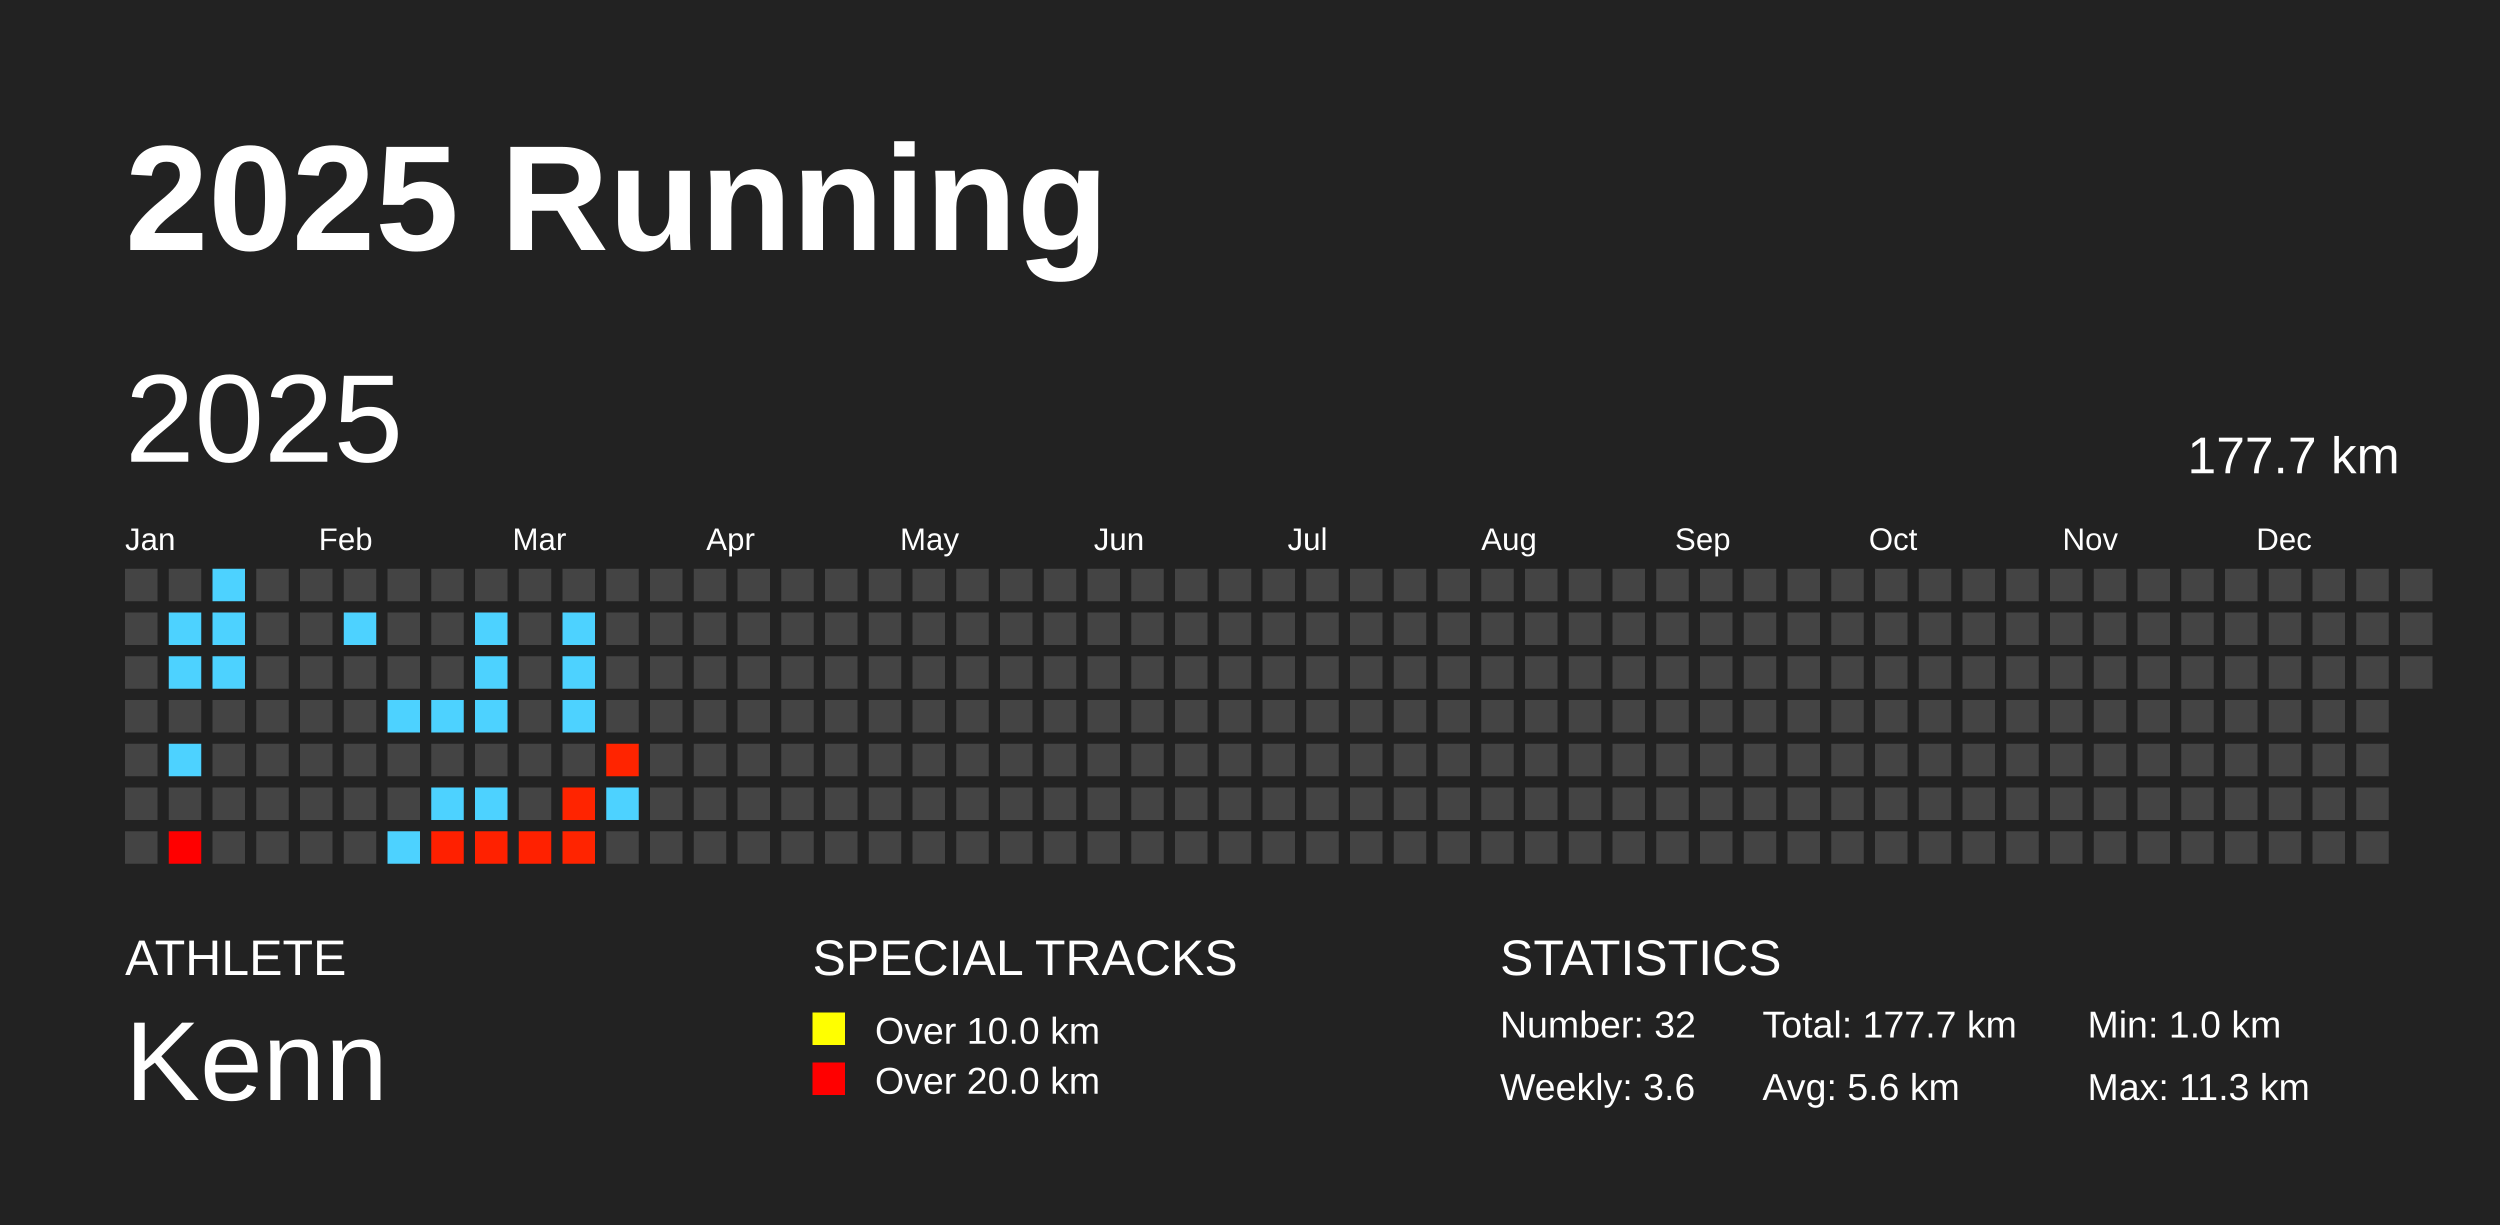
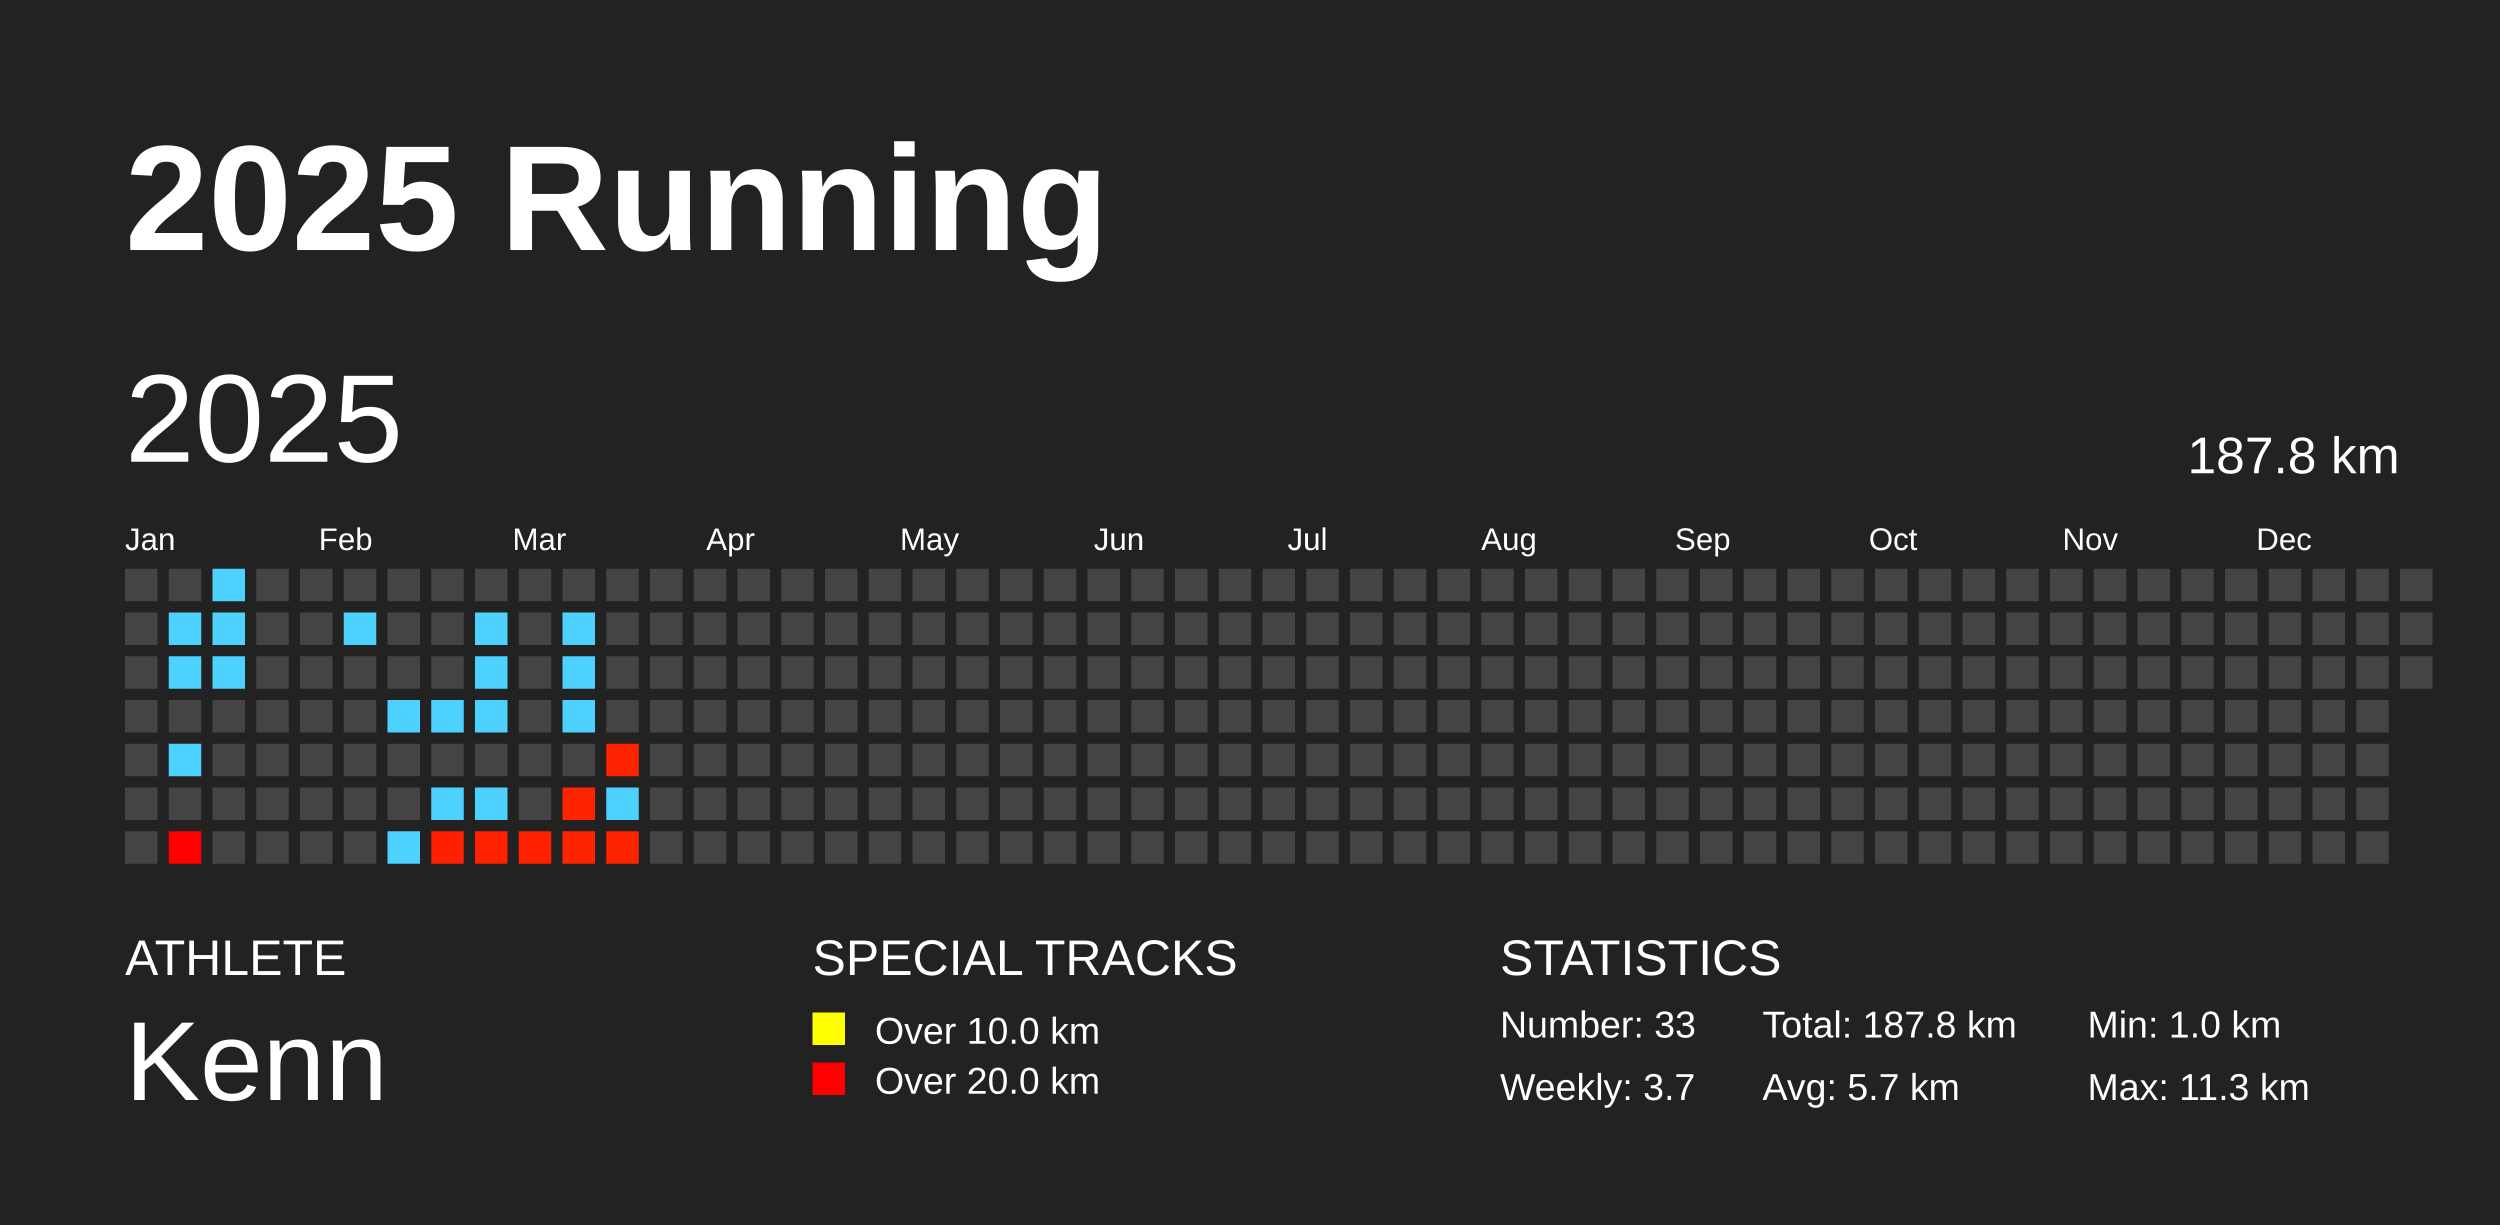
<svg xmlns="http://www.w3.org/2000/svg" baseProfile="full" height="98mm" version="1.1" viewBox="0,0,200,98" width="200mm">
  <defs />
  <rect fill="#222222" height="98" width="200" x="0" y="0" />
  <text fill="#FFFFFF" style="font-size:12px; font-family:Arial; font-weight:bold;" x="10" y="20">2025 Running</text>
  <text fill="#FFFFFF" style="font-size:4px; font-family:Arial" x="10" y="78">ATHLETE</text>
  <text fill="#FFFFFF" style="font-size:9px; font-family:Arial" x="10" y="88">Kenn</text>
  <text fill="#FFFFFF" style="font-size:4px; font-family:Arial" x="65" y="78">SPECIAL TRACKS</text>
  <rect fill="yellow" height="2.6" width="2.6" x="65" y="81" />
  <text fill="#FFFFFF" style="font-size:3px; font-family:Arial" x="70" y="83.5">Over 10.0 km</text>
  <rect fill="red" height="2.6" width="2.6" x="65" y="85" />
  <text fill="#FFFFFF" style="font-size:3px; font-family:Arial" x="70" y="87.5">Over 20.0 km</text>
  <text fill="#FFFFFF" style="font-size:4px; font-family:Arial" x="120" y="78">STATISTICS</text>
-   <text fill="#FFFFFF" style="font-size:3px; font-family:Arial" x="120" y="83">Number: 32</text>
-   <text fill="#FFFFFF" style="font-size:3px; font-family:Arial" x="120" y="88">Weekly: 3.6</text>
-   <text fill="#FFFFFF" style="font-size:3px; font-family:Arial" x="141" y="83">Total: 177.7 km</text>
-   <text fill="#FFFFFF" style="font-size:3px; font-family:Arial" x="141" y="88">Avg: 5.6 km</text>
+   <text fill="#FFFFFF" style="font-size:3px; font-family:Arial" x="120" y="83">Number: 33</text>
+   <text fill="#FFFFFF" style="font-size:3px; font-family:Arial" x="120" y="88">Weekly: 3.7</text>
+   <text fill="#FFFFFF" style="font-size:3px; font-family:Arial" x="141" y="83">Total: 187.8 km</text>
+   <text fill="#FFFFFF" style="font-size:3px; font-family:Arial" x="141" y="88">Avg: 5.7 km</text>
  <text fill="#FFFFFF" style="font-size:3px; font-family:Arial" x="167" y="83">Min: 1.0 km</text>
  <text fill="#FFFFFF" style="font-size:3px; font-family:Arial" x="167" y="88">Max: 11.3 km</text>
  <text dominant-baseline="hanging" fill="#FFFFFF" style="font-size:10.0px; font-family:Arial;" x="10" y="30">2025</text>
-   <text dominant-baseline="hanging" fill="#FFFFFF" style="font-size:4.125px; font-family:Arial;" x="175" y="35">177.7 km</text>
+   <text dominant-baseline="hanging" fill="#FFFFFF" style="font-size:4.125px; font-family:Arial;" x="175" y="35">187.8 km</text>
  <text fill="#FFFFFF" style="font-size:2.5px; font-family:Arial" x="10.0" y="44">Jan</text>
  <text fill="#FFFFFF" style="font-size:2.5px; font-family:Arial" x="25.5" y="44">Feb</text>
  <text fill="#FFFFFF" style="font-size:2.5px; font-family:Arial" x="41.0" y="44">Mar</text>
  <text fill="#FFFFFF" style="font-size:2.5px; font-family:Arial" x="56.5" y="44">Apr</text>
  <text fill="#FFFFFF" style="font-size:2.5px; font-family:Arial" x="72.0" y="44">May</text>
  <text fill="#FFFFFF" style="font-size:2.5px; font-family:Arial" x="87.5" y="44">Jun</text>
  <text fill="#FFFFFF" style="font-size:2.5px; font-family:Arial" x="103.0" y="44">Jul</text>
  <text fill="#FFFFFF" style="font-size:2.5px; font-family:Arial" x="118.5" y="44">Aug</text>
  <text fill="#FFFFFF" style="font-size:2.5px; font-family:Arial" x="134.0" y="44">Sep</text>
  <text fill="#FFFFFF" style="font-size:2.5px; font-family:Arial" x="149.5" y="44">Oct</text>
  <text fill="#FFFFFF" style="font-size:2.5px; font-family:Arial" x="165.0" y="44">Nov</text>
  <text fill="#FFFFFF" style="font-size:2.5px; font-family:Arial" x="180.5" y="44">Dec</text>
  <rect fill="#444444" height="2.6" width="2.6" x="10.0" y="45.5" />
  <rect fill="#444444" height="2.6" width="2.6" x="10.0" y="49.0" />
  <rect fill="#444444" height="2.6" width="2.6" x="10.0" y="52.5" />
  <rect fill="#444444" height="2.6" width="2.6" x="10.0" y="56.0" />
  <rect fill="#444444" height="2.6" width="2.6" x="10.0" y="59.5" />
  <rect fill="#444444" height="2.6" width="2.6" x="10.0" y="63.0" />
  <rect fill="#444444" height="2.6" width="2.6" x="10.0" y="66.5" />
  <rect fill="#444444" height="2.6" width="2.6" x="13.5" y="45.5" />
  <rect fill="#4dd2ff" height="2.6" width="2.6" x="13.5" y="49.0" />
  <rect fill="#4dd2ff" height="2.6" width="2.6" x="13.5" y="52.5" />
  <rect fill="#444444" height="2.6" width="2.6" x="13.5" y="56.0" />
  <rect fill="#4dd2ff" height="2.6" width="2.6" x="13.5" y="59.5" />
  <rect fill="#444444" height="2.6" width="2.6" x="13.5" y="63.0" />
  <rect fill="#ff0000" height="2.6" width="2.6" x="13.5" y="66.5" />
  <rect fill="#4dd2ff" height="2.6" width="2.6" x="17.0" y="45.5" />
  <rect fill="#4dd2ff" height="2.6" width="2.6" x="17.0" y="49.0" />
  <rect fill="#4dd2ff" height="2.6" width="2.6" x="17.0" y="52.5" />
  <rect fill="#444444" height="2.6" width="2.6" x="17.0" y="56.0" />
  <rect fill="#444444" height="2.6" width="2.6" x="17.0" y="59.5" />
  <rect fill="#444444" height="2.6" width="2.6" x="17.0" y="63.0" />
  <rect fill="#444444" height="2.6" width="2.6" x="17.0" y="66.5" />
  <rect fill="#444444" height="2.6" width="2.6" x="20.5" y="45.5" />
  <rect fill="#444444" height="2.6" width="2.6" x="20.5" y="49.0" />
  <rect fill="#444444" height="2.6" width="2.6" x="20.5" y="52.5" />
  <rect fill="#444444" height="2.6" width="2.6" x="20.5" y="56.0" />
  <rect fill="#444444" height="2.6" width="2.6" x="20.5" y="59.5" />
  <rect fill="#444444" height="2.6" width="2.6" x="20.5" y="63.0" />
  <rect fill="#444444" height="2.6" width="2.6" x="20.5" y="66.5" />
  <rect fill="#444444" height="2.6" width="2.6" x="24.0" y="45.5" />
  <rect fill="#444444" height="2.6" width="2.6" x="24.0" y="49.0" />
  <rect fill="#444444" height="2.6" width="2.6" x="24.0" y="52.5" />
  <rect fill="#444444" height="2.6" width="2.6" x="24.0" y="56.0" />
  <rect fill="#444444" height="2.6" width="2.6" x="24.0" y="59.5" />
  <rect fill="#444444" height="2.6" width="2.6" x="24.0" y="63.0" />
  <rect fill="#444444" height="2.6" width="2.6" x="24.0" y="66.5" />
  <rect fill="#444444" height="2.6" width="2.6" x="27.5" y="45.5" />
  <rect fill="#4dd2ff" height="2.6" width="2.6" x="27.5" y="49.0" />
  <rect fill="#444444" height="2.6" width="2.6" x="27.5" y="52.5" />
  <rect fill="#444444" height="2.6" width="2.6" x="27.5" y="56.0" />
  <rect fill="#444444" height="2.6" width="2.6" x="27.5" y="59.5" />
  <rect fill="#444444" height="2.6" width="2.6" x="27.5" y="63.0" />
  <rect fill="#444444" height="2.6" width="2.6" x="27.5" y="66.5" />
  <rect fill="#444444" height="2.6" width="2.6" x="31.0" y="45.5" />
  <rect fill="#444444" height="2.6" width="2.6" x="31.0" y="49.0" />
  <rect fill="#444444" height="2.6" width="2.6" x="31.0" y="52.5" />
  <rect fill="#4dd2ff" height="2.6" width="2.6" x="31.0" y="56.0" />
  <rect fill="#444444" height="2.6" width="2.6" x="31.0" y="59.5" />
  <rect fill="#444444" height="2.6" width="2.6" x="31.0" y="63.0" />
  <rect fill="#4dd2ff" height="2.6" width="2.6" x="31.0" y="66.5" />
  <rect fill="#444444" height="2.6" width="2.6" x="34.5" y="45.5" />
  <rect fill="#444444" height="2.6" width="2.6" x="34.5" y="49.0" />
  <rect fill="#444444" height="2.6" width="2.6" x="34.5" y="52.5" />
  <rect fill="#4dd2ff" height="2.6" width="2.6" x="34.5" y="56.0" />
  <rect fill="#444444" height="2.6" width="2.6" x="34.5" y="59.5" />
  <rect fill="#4dd2ff" height="2.6" width="2.6" x="34.5" y="63.0" />
  <rect fill="#ff2000" height="2.6" width="2.6" x="34.5" y="66.5" />
  <rect fill="#444444" height="2.6" width="2.6" x="38.0" y="45.5" />
  <rect fill="#4dd2ff" height="2.6" width="2.6" x="38.0" y="49.0" />
  <rect fill="#4dd2ff" height="2.6" width="2.6" x="38.0" y="52.5" />
  <rect fill="#4dd2ff" height="2.6" width="2.6" x="38.0" y="56.0" />
  <rect fill="#444444" height="2.6" width="2.6" x="38.0" y="59.5" />
  <rect fill="#4dd2ff" height="2.6" width="2.6" x="38.0" y="63.0" />
  <rect fill="#ff2100" height="2.6" width="2.6" x="38.0" y="66.5" />
  <rect fill="#444444" height="2.6" width="2.6" x="41.5" y="45.5" />
  <rect fill="#444444" height="2.6" width="2.6" x="41.5" y="49.0" />
  <rect fill="#444444" height="2.6" width="2.6" x="41.5" y="52.5" />
  <rect fill="#444444" height="2.6" width="2.6" x="41.5" y="56.0" />
  <rect fill="#444444" height="2.6" width="2.6" x="41.5" y="59.5" />
  <rect fill="#444444" height="2.6" width="2.6" x="41.5" y="63.0" />
  <rect fill="#ff2100" height="2.6" width="2.6" x="41.5" y="66.5" />
  <rect fill="#444444" height="2.6" width="2.6" x="45.0" y="45.5" />
  <rect fill="#4dd2ff" height="2.6" width="2.6" x="45.0" y="49.0" />
  <rect fill="#4dd2ff" height="2.6" width="2.6" x="45.0" y="52.5" />
  <rect fill="#4dd2ff" height="2.6" width="2.6" x="45.0" y="56.0" />
  <rect fill="#444444" height="2.6" width="2.6" x="45.0" y="59.5" />
  <rect fill="#ff2400" height="2.6" width="2.6" x="45.0" y="63.0" />
  <rect fill="#ff2400" height="2.6" width="2.6" x="45.0" y="66.5" />
  <rect fill="#444444" height="2.6" width="2.6" x="48.5" y="45.5" />
  <rect fill="#444444" height="2.6" width="2.6" x="48.5" y="49.0" />
  <rect fill="#444444" height="2.6" width="2.6" x="48.5" y="52.5" />
  <rect fill="#444444" height="2.6" width="2.6" x="48.5" y="56.0" />
  <rect fill="#ff2400" height="2.6" width="2.6" x="48.5" y="59.5" />
  <rect fill="#4dd2ff" height="2.6" width="2.6" x="48.5" y="63.0" />
-   <rect fill="#444444" height="2.6" width="2.6" x="48.5" y="66.5" />
+   <rect fill="#ff2400" height="2.6" width="2.6" x="48.5" y="66.5" />
  <rect fill="#444444" height="2.6" width="2.6" x="52.0" y="45.5" />
  <rect fill="#444444" height="2.6" width="2.6" x="52.0" y="49.0" />
  <rect fill="#444444" height="2.6" width="2.6" x="52.0" y="52.5" />
  <rect fill="#444444" height="2.6" width="2.6" x="52.0" y="56.0" />
  <rect fill="#444444" height="2.6" width="2.6" x="52.0" y="59.5" />
  <rect fill="#444444" height="2.6" width="2.6" x="52.0" y="63.0" />
  <rect fill="#444444" height="2.6" width="2.6" x="52.0" y="66.5" />
  <rect fill="#444444" height="2.6" width="2.6" x="55.5" y="45.5" />
  <rect fill="#444444" height="2.6" width="2.6" x="55.5" y="49.0" />
  <rect fill="#444444" height="2.6" width="2.6" x="55.5" y="52.5" />
  <rect fill="#444444" height="2.6" width="2.6" x="55.5" y="56.0" />
  <rect fill="#444444" height="2.6" width="2.6" x="55.5" y="59.5" />
  <rect fill="#444444" height="2.6" width="2.6" x="55.5" y="63.0" />
  <rect fill="#444444" height="2.6" width="2.6" x="55.5" y="66.5" />
  <rect fill="#444444" height="2.6" width="2.6" x="59.0" y="45.5" />
  <rect fill="#444444" height="2.6" width="2.6" x="59.0" y="49.0" />
  <rect fill="#444444" height="2.6" width="2.6" x="59.0" y="52.5" />
  <rect fill="#444444" height="2.6" width="2.6" x="59.0" y="56.0" />
  <rect fill="#444444" height="2.6" width="2.6" x="59.0" y="59.5" />
  <rect fill="#444444" height="2.6" width="2.6" x="59.0" y="63.0" />
  <rect fill="#444444" height="2.6" width="2.6" x="59.0" y="66.5" />
  <rect fill="#444444" height="2.6" width="2.6" x="62.5" y="45.5" />
  <rect fill="#444444" height="2.6" width="2.6" x="62.5" y="49.0" />
  <rect fill="#444444" height="2.6" width="2.6" x="62.5" y="52.5" />
  <rect fill="#444444" height="2.6" width="2.6" x="62.5" y="56.0" />
  <rect fill="#444444" height="2.6" width="2.6" x="62.5" y="59.5" />
  <rect fill="#444444" height="2.6" width="2.6" x="62.5" y="63.0" />
  <rect fill="#444444" height="2.6" width="2.6" x="62.5" y="66.5" />
  <rect fill="#444444" height="2.6" width="2.6" x="66.0" y="45.5" />
  <rect fill="#444444" height="2.6" width="2.6" x="66.0" y="49.0" />
  <rect fill="#444444" height="2.6" width="2.6" x="66.0" y="52.5" />
  <rect fill="#444444" height="2.6" width="2.6" x="66.0" y="56.0" />
  <rect fill="#444444" height="2.6" width="2.6" x="66.0" y="59.5" />
  <rect fill="#444444" height="2.6" width="2.6" x="66.0" y="63.0" />
  <rect fill="#444444" height="2.6" width="2.6" x="66.0" y="66.5" />
  <rect fill="#444444" height="2.6" width="2.6" x="69.5" y="45.5" />
  <rect fill="#444444" height="2.6" width="2.6" x="69.5" y="49.0" />
  <rect fill="#444444" height="2.6" width="2.6" x="69.5" y="52.5" />
  <rect fill="#444444" height="2.6" width="2.6" x="69.5" y="56.0" />
  <rect fill="#444444" height="2.6" width="2.6" x="69.5" y="59.5" />
  <rect fill="#444444" height="2.6" width="2.6" x="69.5" y="63.0" />
  <rect fill="#444444" height="2.6" width="2.6" x="69.5" y="66.5" />
  <rect fill="#444444" height="2.6" width="2.6" x="73.0" y="45.5" />
  <rect fill="#444444" height="2.6" width="2.6" x="73.0" y="49.0" />
  <rect fill="#444444" height="2.6" width="2.6" x="73.0" y="52.5" />
  <rect fill="#444444" height="2.6" width="2.6" x="73.0" y="56.0" />
  <rect fill="#444444" height="2.6" width="2.6" x="73.0" y="59.5" />
  <rect fill="#444444" height="2.6" width="2.6" x="73.0" y="63.0" />
  <rect fill="#444444" height="2.6" width="2.6" x="73.0" y="66.5" />
  <rect fill="#444444" height="2.6" width="2.6" x="76.5" y="45.5" />
  <rect fill="#444444" height="2.6" width="2.6" x="76.5" y="49.0" />
  <rect fill="#444444" height="2.6" width="2.6" x="76.5" y="52.5" />
  <rect fill="#444444" height="2.6" width="2.6" x="76.5" y="56.0" />
  <rect fill="#444444" height="2.6" width="2.6" x="76.5" y="59.5" />
  <rect fill="#444444" height="2.6" width="2.6" x="76.5" y="63.0" />
  <rect fill="#444444" height="2.6" width="2.6" x="76.5" y="66.5" />
  <rect fill="#444444" height="2.6" width="2.6" x="80.0" y="45.5" />
  <rect fill="#444444" height="2.6" width="2.6" x="80.0" y="49.0" />
  <rect fill="#444444" height="2.6" width="2.6" x="80.0" y="52.5" />
  <rect fill="#444444" height="2.6" width="2.6" x="80.0" y="56.0" />
  <rect fill="#444444" height="2.6" width="2.6" x="80.0" y="59.5" />
  <rect fill="#444444" height="2.6" width="2.6" x="80.0" y="63.0" />
  <rect fill="#444444" height="2.6" width="2.6" x="80.0" y="66.5" />
  <rect fill="#444444" height="2.6" width="2.6" x="83.5" y="45.5" />
  <rect fill="#444444" height="2.6" width="2.6" x="83.5" y="49.0" />
  <rect fill="#444444" height="2.6" width="2.6" x="83.5" y="52.5" />
  <rect fill="#444444" height="2.6" width="2.6" x="83.5" y="56.0" />
  <rect fill="#444444" height="2.6" width="2.6" x="83.5" y="59.5" />
  <rect fill="#444444" height="2.6" width="2.6" x="83.5" y="63.0" />
  <rect fill="#444444" height="2.6" width="2.6" x="83.5" y="66.5" />
  <rect fill="#444444" height="2.6" width="2.6" x="87.0" y="45.5" />
  <rect fill="#444444" height="2.6" width="2.6" x="87.0" y="49.0" />
  <rect fill="#444444" height="2.6" width="2.6" x="87.0" y="52.5" />
  <rect fill="#444444" height="2.6" width="2.6" x="87.0" y="56.0" />
  <rect fill="#444444" height="2.6" width="2.6" x="87.0" y="59.5" />
  <rect fill="#444444" height="2.6" width="2.6" x="87.0" y="63.0" />
  <rect fill="#444444" height="2.6" width="2.6" x="87.0" y="66.5" />
  <rect fill="#444444" height="2.6" width="2.6" x="90.5" y="45.5" />
  <rect fill="#444444" height="2.6" width="2.6" x="90.5" y="49.0" />
  <rect fill="#444444" height="2.6" width="2.6" x="90.5" y="52.5" />
  <rect fill="#444444" height="2.6" width="2.6" x="90.5" y="56.0" />
  <rect fill="#444444" height="2.6" width="2.6" x="90.5" y="59.5" />
  <rect fill="#444444" height="2.6" width="2.6" x="90.5" y="63.0" />
  <rect fill="#444444" height="2.6" width="2.6" x="90.5" y="66.5" />
  <rect fill="#444444" height="2.6" width="2.6" x="94.0" y="45.5" />
  <rect fill="#444444" height="2.6" width="2.6" x="94.0" y="49.0" />
  <rect fill="#444444" height="2.6" width="2.6" x="94.0" y="52.5" />
  <rect fill="#444444" height="2.6" width="2.6" x="94.0" y="56.0" />
  <rect fill="#444444" height="2.6" width="2.6" x="94.0" y="59.5" />
  <rect fill="#444444" height="2.6" width="2.6" x="94.0" y="63.0" />
  <rect fill="#444444" height="2.6" width="2.6" x="94.0" y="66.5" />
  <rect fill="#444444" height="2.6" width="2.6" x="97.5" y="45.5" />
  <rect fill="#444444" height="2.6" width="2.6" x="97.5" y="49.0" />
  <rect fill="#444444" height="2.6" width="2.6" x="97.5" y="52.5" />
  <rect fill="#444444" height="2.6" width="2.6" x="97.5" y="56.0" />
  <rect fill="#444444" height="2.6" width="2.6" x="97.5" y="59.5" />
  <rect fill="#444444" height="2.6" width="2.6" x="97.5" y="63.0" />
  <rect fill="#444444" height="2.6" width="2.6" x="97.5" y="66.5" />
  <rect fill="#444444" height="2.6" width="2.6" x="101.0" y="45.5" />
  <rect fill="#444444" height="2.6" width="2.6" x="101.0" y="49.0" />
  <rect fill="#444444" height="2.6" width="2.6" x="101.0" y="52.5" />
  <rect fill="#444444" height="2.6" width="2.6" x="101.0" y="56.0" />
  <rect fill="#444444" height="2.6" width="2.6" x="101.0" y="59.5" />
  <rect fill="#444444" height="2.6" width="2.6" x="101.0" y="63.0" />
  <rect fill="#444444" height="2.6" width="2.6" x="101.0" y="66.5" />
  <rect fill="#444444" height="2.6" width="2.6" x="104.5" y="45.5" />
  <rect fill="#444444" height="2.6" width="2.6" x="104.5" y="49.0" />
  <rect fill="#444444" height="2.6" width="2.6" x="104.5" y="52.5" />
  <rect fill="#444444" height="2.6" width="2.6" x="104.5" y="56.0" />
  <rect fill="#444444" height="2.6" width="2.6" x="104.5" y="59.5" />
  <rect fill="#444444" height="2.6" width="2.6" x="104.5" y="63.0" />
  <rect fill="#444444" height="2.6" width="2.6" x="104.5" y="66.5" />
  <rect fill="#444444" height="2.6" width="2.6" x="108.0" y="45.5" />
  <rect fill="#444444" height="2.6" width="2.6" x="108.0" y="49.0" />
  <rect fill="#444444" height="2.6" width="2.6" x="108.0" y="52.5" />
  <rect fill="#444444" height="2.6" width="2.6" x="108.0" y="56.0" />
  <rect fill="#444444" height="2.6" width="2.6" x="108.0" y="59.5" />
  <rect fill="#444444" height="2.6" width="2.6" x="108.0" y="63.0" />
  <rect fill="#444444" height="2.6" width="2.6" x="108.0" y="66.5" />
  <rect fill="#444444" height="2.6" width="2.6" x="111.5" y="45.5" />
  <rect fill="#444444" height="2.6" width="2.6" x="111.5" y="49.0" />
  <rect fill="#444444" height="2.6" width="2.6" x="111.5" y="52.5" />
  <rect fill="#444444" height="2.6" width="2.6" x="111.5" y="56.0" />
  <rect fill="#444444" height="2.6" width="2.6" x="111.5" y="59.5" />
  <rect fill="#444444" height="2.6" width="2.6" x="111.5" y="63.0" />
  <rect fill="#444444" height="2.6" width="2.6" x="111.5" y="66.5" />
  <rect fill="#444444" height="2.6" width="2.6" x="115.0" y="45.5" />
  <rect fill="#444444" height="2.6" width="2.6" x="115.0" y="49.0" />
  <rect fill="#444444" height="2.6" width="2.6" x="115.0" y="52.5" />
  <rect fill="#444444" height="2.6" width="2.6" x="115.0" y="56.0" />
  <rect fill="#444444" height="2.6" width="2.6" x="115.0" y="59.5" />
  <rect fill="#444444" height="2.6" width="2.6" x="115.0" y="63.0" />
  <rect fill="#444444" height="2.6" width="2.6" x="115.0" y="66.5" />
  <rect fill="#444444" height="2.6" width="2.6" x="118.5" y="45.5" />
  <rect fill="#444444" height="2.6" width="2.6" x="118.5" y="49.0" />
  <rect fill="#444444" height="2.6" width="2.6" x="118.5" y="52.5" />
  <rect fill="#444444" height="2.6" width="2.6" x="118.5" y="56.0" />
  <rect fill="#444444" height="2.6" width="2.6" x="118.5" y="59.5" />
  <rect fill="#444444" height="2.6" width="2.6" x="118.5" y="63.0" />
  <rect fill="#444444" height="2.6" width="2.6" x="118.5" y="66.5" />
  <rect fill="#444444" height="2.6" width="2.6" x="122.0" y="45.5" />
  <rect fill="#444444" height="2.6" width="2.6" x="122.0" y="49.0" />
  <rect fill="#444444" height="2.6" width="2.6" x="122.0" y="52.5" />
  <rect fill="#444444" height="2.6" width="2.6" x="122.0" y="56.0" />
  <rect fill="#444444" height="2.6" width="2.6" x="122.0" y="59.5" />
  <rect fill="#444444" height="2.6" width="2.6" x="122.0" y="63.0" />
  <rect fill="#444444" height="2.6" width="2.6" x="122.0" y="66.5" />
  <rect fill="#444444" height="2.6" width="2.6" x="125.5" y="45.5" />
  <rect fill="#444444" height="2.6" width="2.6" x="125.5" y="49.0" />
  <rect fill="#444444" height="2.6" width="2.6" x="125.5" y="52.5" />
  <rect fill="#444444" height="2.6" width="2.6" x="125.5" y="56.0" />
  <rect fill="#444444" height="2.6" width="2.6" x="125.5" y="59.5" />
  <rect fill="#444444" height="2.6" width="2.6" x="125.5" y="63.0" />
  <rect fill="#444444" height="2.6" width="2.6" x="125.5" y="66.5" />
  <rect fill="#444444" height="2.6" width="2.6" x="129.0" y="45.5" />
  <rect fill="#444444" height="2.6" width="2.6" x="129.0" y="49.0" />
  <rect fill="#444444" height="2.6" width="2.6" x="129.0" y="52.5" />
  <rect fill="#444444" height="2.6" width="2.6" x="129.0" y="56.0" />
  <rect fill="#444444" height="2.6" width="2.6" x="129.0" y="59.5" />
  <rect fill="#444444" height="2.6" width="2.6" x="129.0" y="63.0" />
  <rect fill="#444444" height="2.6" width="2.6" x="129.0" y="66.5" />
  <rect fill="#444444" height="2.6" width="2.6" x="132.5" y="45.5" />
  <rect fill="#444444" height="2.6" width="2.6" x="132.5" y="49.0" />
  <rect fill="#444444" height="2.6" width="2.6" x="132.5" y="52.5" />
  <rect fill="#444444" height="2.6" width="2.6" x="132.5" y="56.0" />
  <rect fill="#444444" height="2.6" width="2.6" x="132.5" y="59.5" />
  <rect fill="#444444" height="2.6" width="2.6" x="132.5" y="63.0" />
  <rect fill="#444444" height="2.6" width="2.6" x="132.5" y="66.5" />
  <rect fill="#444444" height="2.6" width="2.6" x="136.0" y="45.5" />
  <rect fill="#444444" height="2.6" width="2.6" x="136.0" y="49.0" />
  <rect fill="#444444" height="2.6" width="2.6" x="136.0" y="52.5" />
  <rect fill="#444444" height="2.6" width="2.6" x="136.0" y="56.0" />
  <rect fill="#444444" height="2.6" width="2.6" x="136.0" y="59.5" />
  <rect fill="#444444" height="2.6" width="2.6" x="136.0" y="63.0" />
  <rect fill="#444444" height="2.6" width="2.6" x="136.0" y="66.5" />
  <rect fill="#444444" height="2.6" width="2.6" x="139.5" y="45.5" />
  <rect fill="#444444" height="2.6" width="2.6" x="139.5" y="49.0" />
  <rect fill="#444444" height="2.6" width="2.6" x="139.5" y="52.5" />
  <rect fill="#444444" height="2.6" width="2.6" x="139.5" y="56.0" />
  <rect fill="#444444" height="2.6" width="2.6" x="139.5" y="59.5" />
  <rect fill="#444444" height="2.6" width="2.6" x="139.5" y="63.0" />
  <rect fill="#444444" height="2.6" width="2.6" x="139.5" y="66.5" />
  <rect fill="#444444" height="2.6" width="2.6" x="143.0" y="45.5" />
  <rect fill="#444444" height="2.6" width="2.6" x="143.0" y="49.0" />
  <rect fill="#444444" height="2.6" width="2.6" x="143.0" y="52.5" />
  <rect fill="#444444" height="2.6" width="2.6" x="143.0" y="56.0" />
  <rect fill="#444444" height="2.6" width="2.6" x="143.0" y="59.5" />
  <rect fill="#444444" height="2.6" width="2.6" x="143.0" y="63.0" />
  <rect fill="#444444" height="2.6" width="2.6" x="143.0" y="66.5" />
  <rect fill="#444444" height="2.6" width="2.6" x="146.5" y="45.5" />
  <rect fill="#444444" height="2.6" width="2.6" x="146.5" y="49.0" />
  <rect fill="#444444" height="2.6" width="2.6" x="146.5" y="52.5" />
  <rect fill="#444444" height="2.6" width="2.6" x="146.5" y="56.0" />
  <rect fill="#444444" height="2.6" width="2.6" x="146.5" y="59.5" />
  <rect fill="#444444" height="2.6" width="2.6" x="146.5" y="63.0" />
  <rect fill="#444444" height="2.6" width="2.6" x="146.5" y="66.5" />
  <rect fill="#444444" height="2.6" width="2.6" x="150.0" y="45.5" />
  <rect fill="#444444" height="2.6" width="2.6" x="150.0" y="49.0" />
  <rect fill="#444444" height="2.6" width="2.6" x="150.0" y="52.5" />
  <rect fill="#444444" height="2.6" width="2.6" x="150.0" y="56.0" />
  <rect fill="#444444" height="2.6" width="2.6" x="150.0" y="59.5" />
  <rect fill="#444444" height="2.6" width="2.6" x="150.0" y="63.0" />
  <rect fill="#444444" height="2.6" width="2.6" x="150.0" y="66.5" />
  <rect fill="#444444" height="2.6" width="2.6" x="153.5" y="45.5" />
  <rect fill="#444444" height="2.6" width="2.6" x="153.5" y="49.0" />
  <rect fill="#444444" height="2.6" width="2.6" x="153.5" y="52.5" />
  <rect fill="#444444" height="2.6" width="2.6" x="153.5" y="56.0" />
  <rect fill="#444444" height="2.6" width="2.6" x="153.5" y="59.5" />
  <rect fill="#444444" height="2.6" width="2.6" x="153.5" y="63.0" />
  <rect fill="#444444" height="2.6" width="2.6" x="153.5" y="66.5" />
  <rect fill="#444444" height="2.6" width="2.6" x="157.0" y="45.5" />
  <rect fill="#444444" height="2.6" width="2.6" x="157.0" y="49.0" />
  <rect fill="#444444" height="2.6" width="2.6" x="157.0" y="52.5" />
  <rect fill="#444444" height="2.6" width="2.6" x="157.0" y="56.0" />
  <rect fill="#444444" height="2.6" width="2.6" x="157.0" y="59.5" />
  <rect fill="#444444" height="2.6" width="2.6" x="157.0" y="63.0" />
  <rect fill="#444444" height="2.6" width="2.6" x="157.0" y="66.5" />
  <rect fill="#444444" height="2.6" width="2.6" x="160.5" y="45.5" />
  <rect fill="#444444" height="2.6" width="2.6" x="160.5" y="49.0" />
  <rect fill="#444444" height="2.6" width="2.6" x="160.5" y="52.5" />
  <rect fill="#444444" height="2.6" width="2.6" x="160.5" y="56.0" />
  <rect fill="#444444" height="2.6" width="2.6" x="160.5" y="59.5" />
  <rect fill="#444444" height="2.6" width="2.6" x="160.5" y="63.0" />
  <rect fill="#444444" height="2.6" width="2.6" x="160.5" y="66.5" />
  <rect fill="#444444" height="2.6" width="2.6" x="164.0" y="45.5" />
  <rect fill="#444444" height="2.6" width="2.6" x="164.0" y="49.0" />
  <rect fill="#444444" height="2.6" width="2.6" x="164.0" y="52.5" />
  <rect fill="#444444" height="2.6" width="2.6" x="164.0" y="56.0" />
  <rect fill="#444444" height="2.6" width="2.6" x="164.0" y="59.5" />
  <rect fill="#444444" height="2.6" width="2.6" x="164.0" y="63.0" />
  <rect fill="#444444" height="2.6" width="2.6" x="164.0" y="66.5" />
  <rect fill="#444444" height="2.6" width="2.6" x="167.5" y="45.5" />
  <rect fill="#444444" height="2.6" width="2.6" x="167.5" y="49.0" />
  <rect fill="#444444" height="2.6" width="2.6" x="167.5" y="52.5" />
  <rect fill="#444444" height="2.6" width="2.6" x="167.5" y="56.0" />
  <rect fill="#444444" height="2.6" width="2.6" x="167.5" y="59.5" />
  <rect fill="#444444" height="2.6" width="2.6" x="167.5" y="63.0" />
  <rect fill="#444444" height="2.6" width="2.6" x="167.5" y="66.5" />
  <rect fill="#444444" height="2.6" width="2.6" x="171.0" y="45.5" />
  <rect fill="#444444" height="2.6" width="2.6" x="171.0" y="49.0" />
  <rect fill="#444444" height="2.6" width="2.6" x="171.0" y="52.5" />
  <rect fill="#444444" height="2.6" width="2.6" x="171.0" y="56.0" />
  <rect fill="#444444" height="2.6" width="2.6" x="171.0" y="59.5" />
  <rect fill="#444444" height="2.6" width="2.6" x="171.0" y="63.0" />
  <rect fill="#444444" height="2.6" width="2.6" x="171.0" y="66.5" />
  <rect fill="#444444" height="2.6" width="2.6" x="174.5" y="45.5" />
  <rect fill="#444444" height="2.6" width="2.6" x="174.5" y="49.0" />
  <rect fill="#444444" height="2.6" width="2.6" x="174.5" y="52.5" />
  <rect fill="#444444" height="2.6" width="2.6" x="174.5" y="56.0" />
  <rect fill="#444444" height="2.6" width="2.6" x="174.5" y="59.5" />
  <rect fill="#444444" height="2.6" width="2.6" x="174.5" y="63.0" />
  <rect fill="#444444" height="2.6" width="2.6" x="174.5" y="66.5" />
  <rect fill="#444444" height="2.6" width="2.6" x="178.0" y="45.5" />
  <rect fill="#444444" height="2.6" width="2.6" x="178.0" y="49.0" />
  <rect fill="#444444" height="2.6" width="2.6" x="178.0" y="52.5" />
  <rect fill="#444444" height="2.6" width="2.6" x="178.0" y="56.0" />
  <rect fill="#444444" height="2.6" width="2.6" x="178.0" y="59.5" />
  <rect fill="#444444" height="2.6" width="2.6" x="178.0" y="63.0" />
  <rect fill="#444444" height="2.6" width="2.6" x="178.0" y="66.5" />
  <rect fill="#444444" height="2.6" width="2.6" x="181.5" y="45.5" />
  <rect fill="#444444" height="2.6" width="2.6" x="181.5" y="49.0" />
  <rect fill="#444444" height="2.6" width="2.6" x="181.5" y="52.5" />
  <rect fill="#444444" height="2.6" width="2.6" x="181.5" y="56.0" />
  <rect fill="#444444" height="2.6" width="2.6" x="181.5" y="59.5" />
  <rect fill="#444444" height="2.6" width="2.6" x="181.5" y="63.0" />
  <rect fill="#444444" height="2.6" width="2.6" x="181.5" y="66.5" />
  <rect fill="#444444" height="2.6" width="2.6" x="185.0" y="45.5" />
  <rect fill="#444444" height="2.6" width="2.6" x="185.0" y="49.0" />
  <rect fill="#444444" height="2.6" width="2.6" x="185.0" y="52.5" />
  <rect fill="#444444" height="2.6" width="2.6" x="185.0" y="56.0" />
  <rect fill="#444444" height="2.6" width="2.6" x="185.0" y="59.5" />
  <rect fill="#444444" height="2.6" width="2.6" x="185.0" y="63.0" />
  <rect fill="#444444" height="2.6" width="2.6" x="185.0" y="66.5" />
  <rect fill="#444444" height="2.6" width="2.6" x="188.5" y="45.5" />
  <rect fill="#444444" height="2.6" width="2.6" x="188.5" y="49.0" />
  <rect fill="#444444" height="2.6" width="2.6" x="188.5" y="52.5" />
  <rect fill="#444444" height="2.6" width="2.6" x="188.5" y="56.0" />
  <rect fill="#444444" height="2.6" width="2.6" x="188.5" y="59.5" />
  <rect fill="#444444" height="2.6" width="2.6" x="188.5" y="63.0" />
  <rect fill="#444444" height="2.6" width="2.6" x="188.5" y="66.5" />
  <rect fill="#444444" height="2.6" width="2.6" x="192.0" y="45.5" />
  <rect fill="#444444" height="2.6" width="2.6" x="192.0" y="49.0" />
  <rect fill="#444444" height="2.6" width="2.6" x="192.0" y="52.5" />
</svg>
